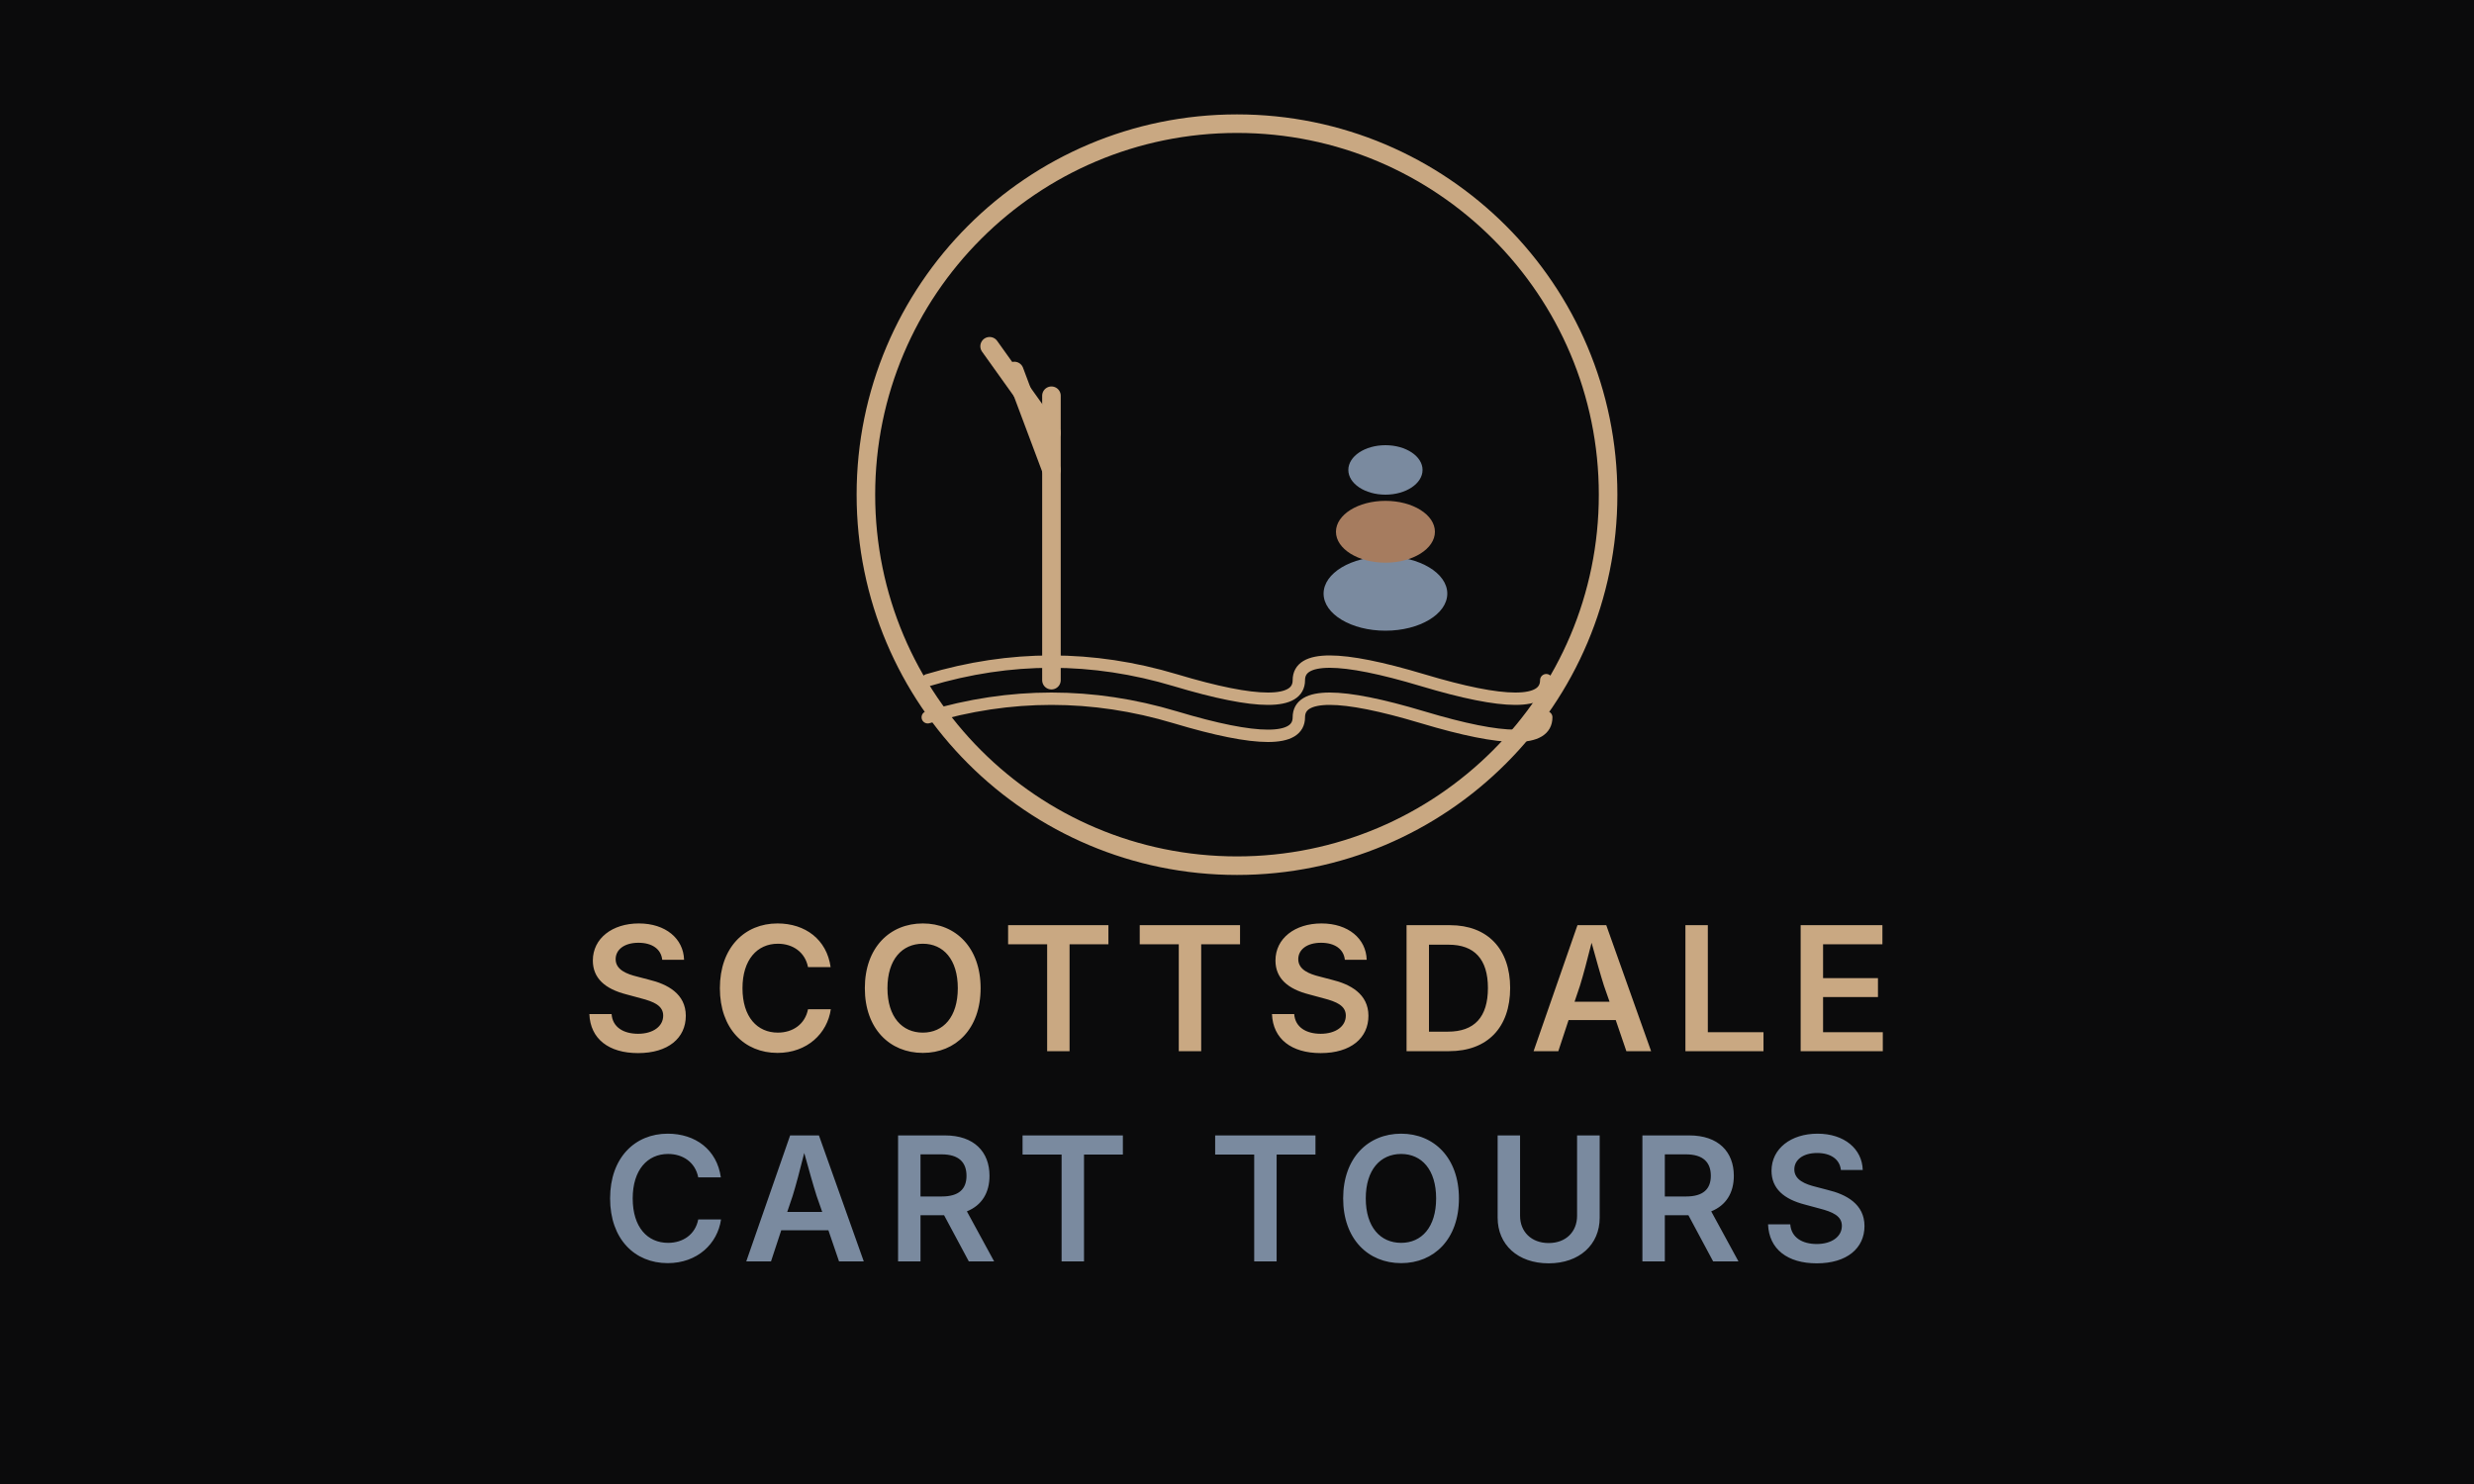
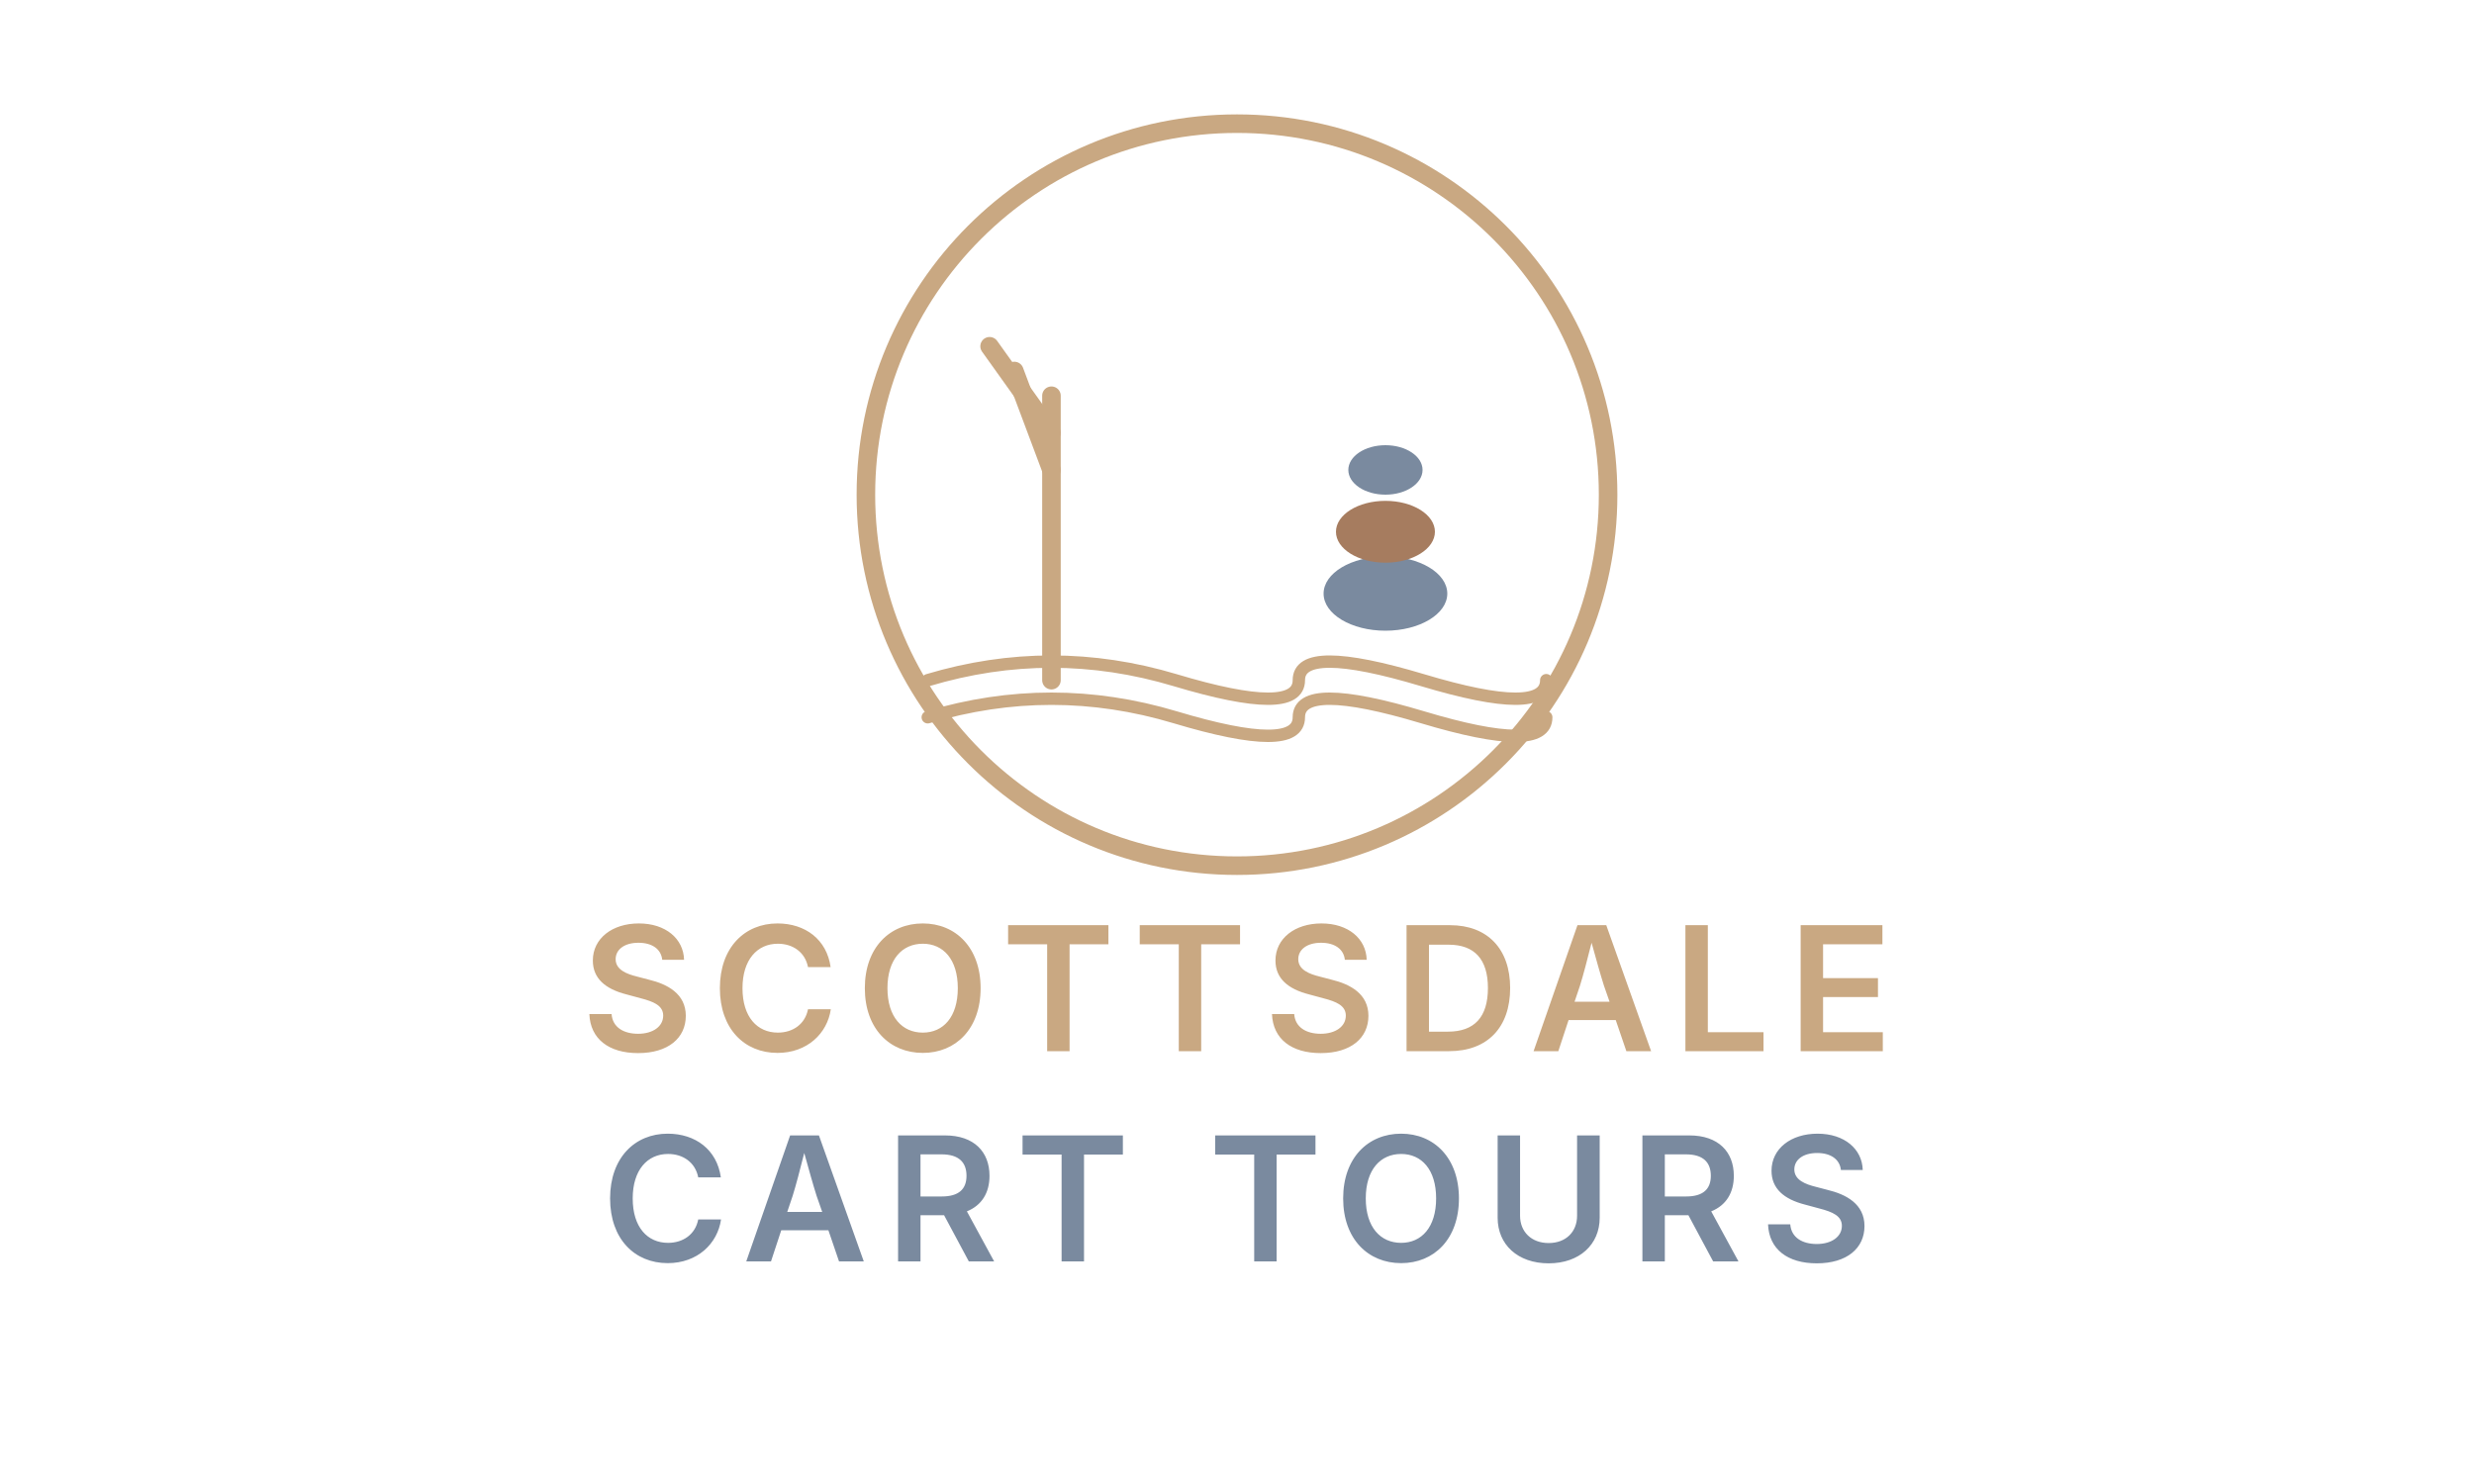
<svg xmlns="http://www.w3.org/2000/svg" viewBox="0 0 200 120" width="200" height="120">
-   <rect width="200" height="120" fill="#0B0B0C" />
  <g transform="translate(100, 40)">
    <circle cx="0" cy="0" r="30" fill="none" stroke="#C9A882" stroke-width="1.5" />
    <path d="M -25 15 Q -15 12, -5 15 T 5 15 T 15 15 T 25 15" fill="none" stroke="#C9A882" stroke-width="1" stroke-linecap="round" />
    <path d="M -25 18 Q -15 15, -5 18 T 5 18 T 15 18 T 25 18" fill="none" stroke="#C9A882" stroke-width="1" stroke-linecap="round" />
    <line x1="-15" y1="15" x2="-15" y2="-8" stroke="#C9A882" stroke-width="1.5" stroke-linecap="round" />
    <line x1="-15" y1="-5" x2="-20" y2="-12" stroke="#C9A882" stroke-width="1.5" stroke-linecap="round" />
    <line x1="-15" y1="-2" x2="-18" y2="-10" stroke="#C9A882" stroke-width="1.5" stroke-linecap="round" />
    <ellipse cx="12" cy="8" rx="5" ry="3" fill="#7A8A9F" />
    <ellipse cx="12" cy="3" rx="4" ry="2.5" fill="#A67C5F" />
    <ellipse cx="12" cy="-2" rx="3" ry="2" fill="#7A8A9F" />
  </g>
  <text x="100" y="85" font-family="system-ui, -apple-system, sans-serif" font-size="14" font-weight="600" letter-spacing="0.1em" text-anchor="middle" fill="#C9A882">SCOTTSDALE</text>
  <text x="100" y="102" font-family="system-ui, -apple-system, sans-serif" font-size="14" font-weight="600" letter-spacing="0.1em" text-anchor="middle" fill="#7A8A9F">CART TOURS</text>
</svg>
